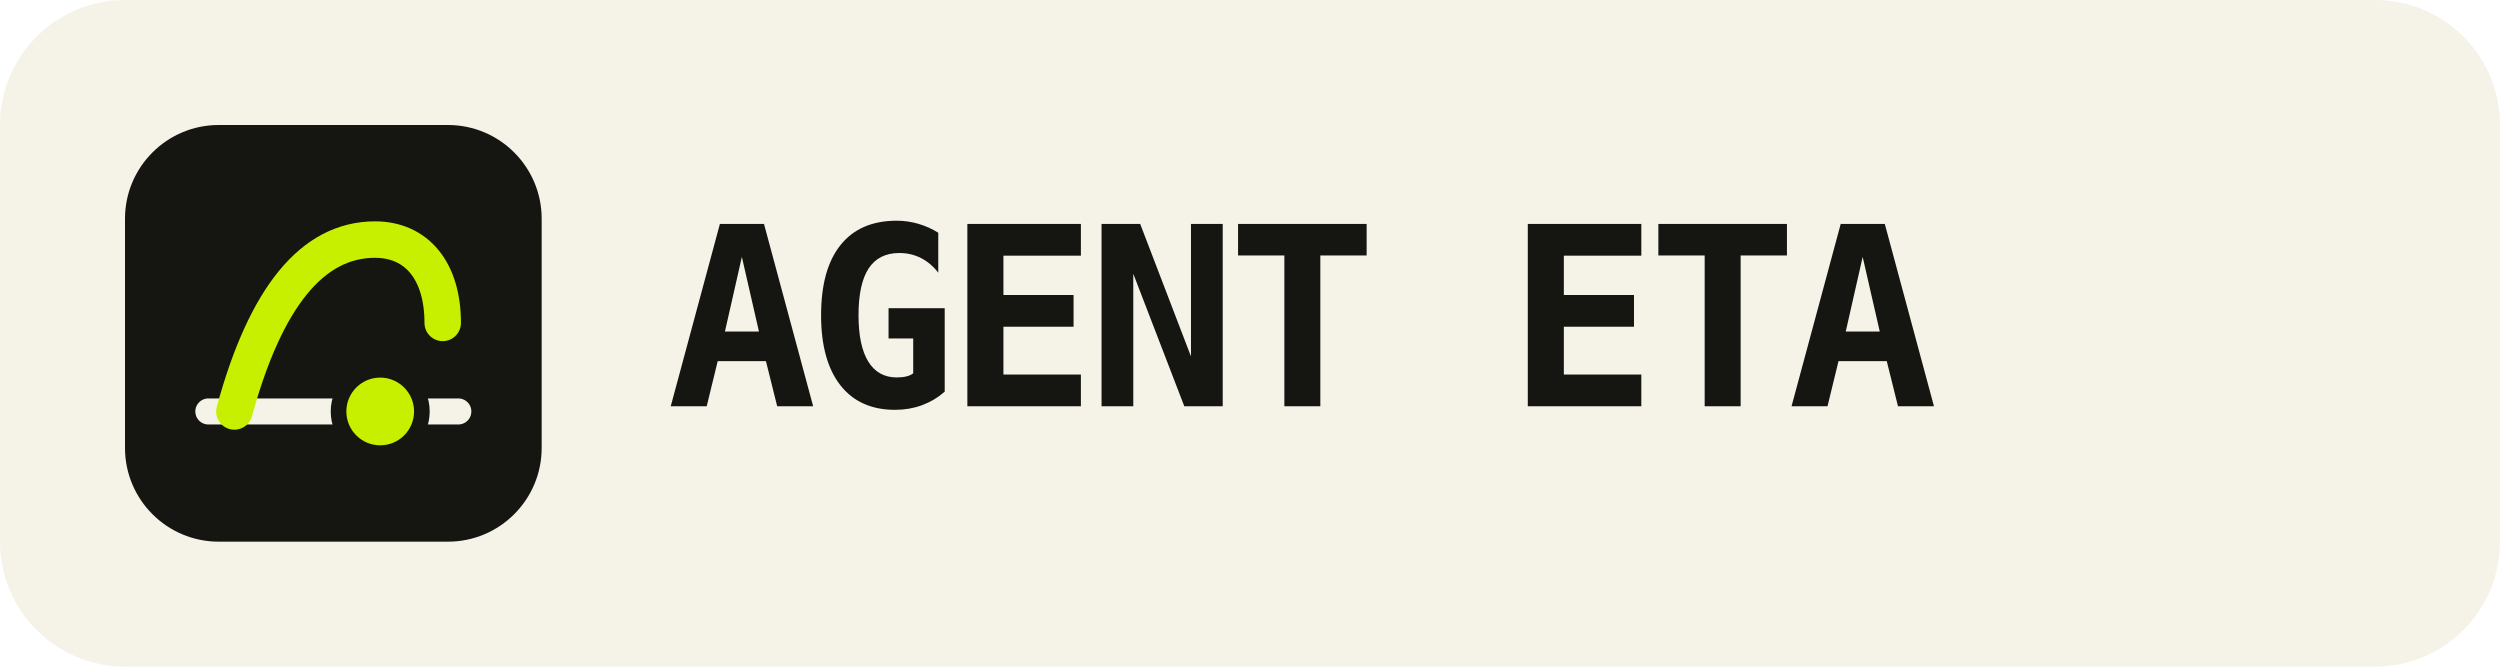
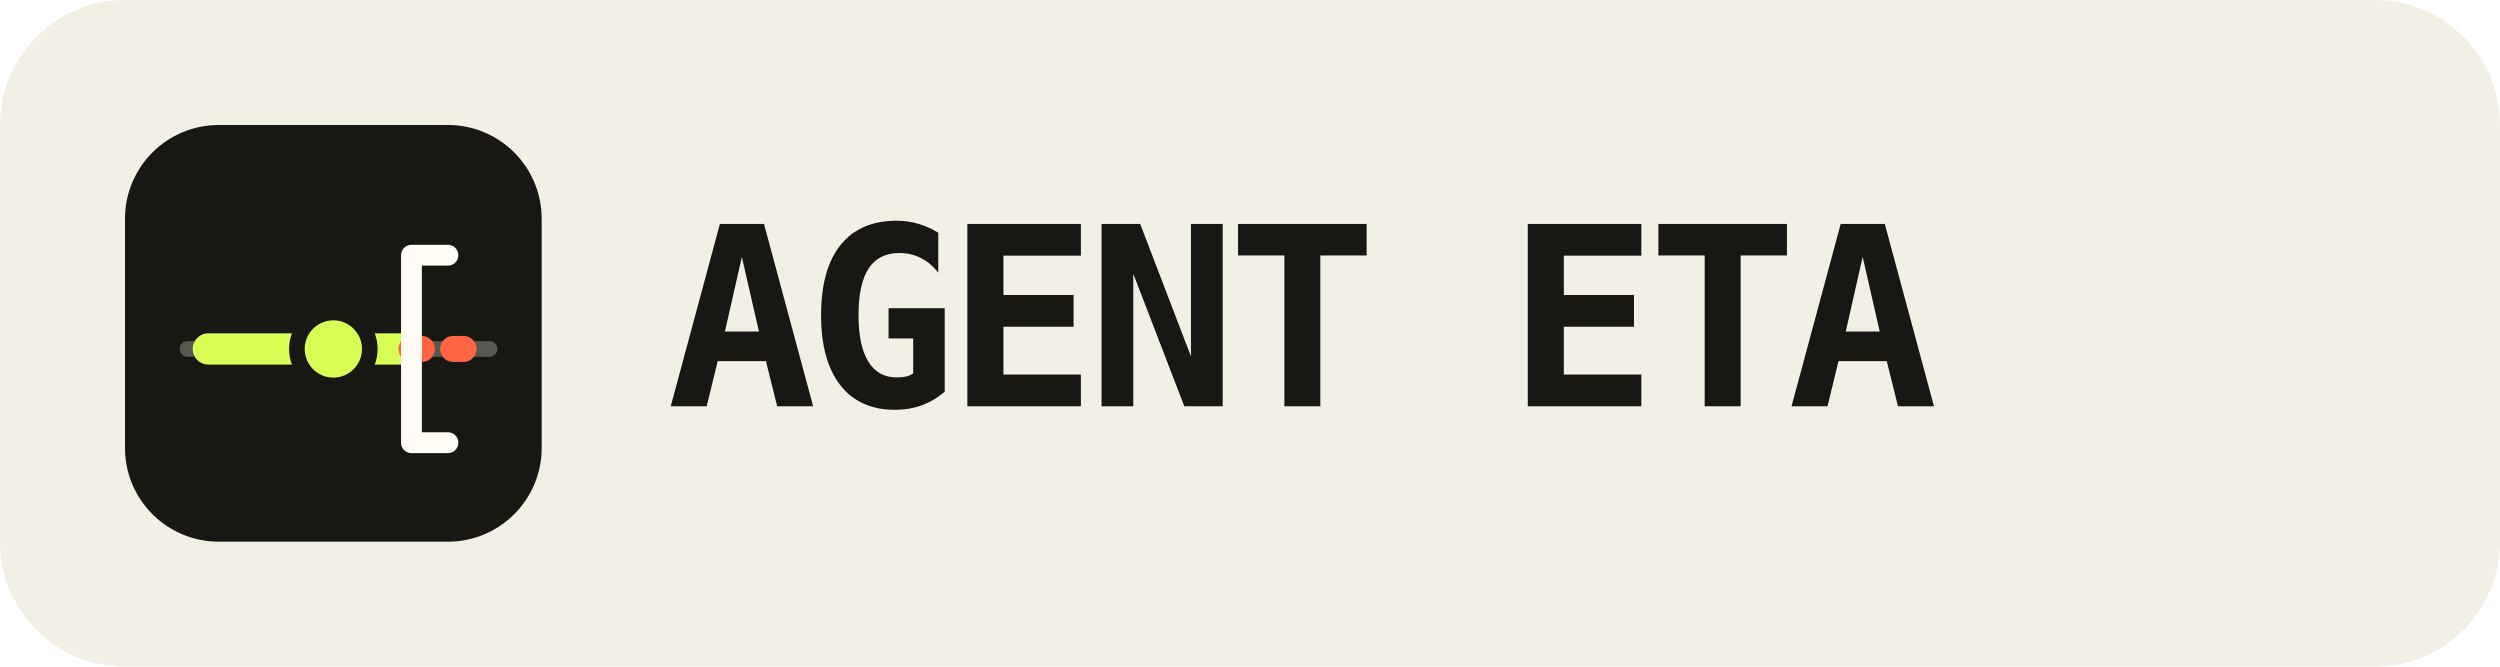
<svg xmlns="http://www.w3.org/2000/svg" viewBox="0 0 480 128" role="img" aria-labelledby="title">
-   <rect width="480" height="128" rx="24" fill="#F5F2E8" />
+   <rect width="480" height="128" rx="24" fill="#F2EFE4" />
  <g transform="translate(24 24)">
-     <rect width="80" height="80" rx="18" fill="#151611" />
-     <path d="M16 55h48" stroke="#F5F2E8" stroke-width="5" stroke-linecap="round" />
-     <path d="M21 55c6-22 15-33 27-33 8 0 13 6 13 16" fill="none" stroke="#C7F000" stroke-width="7" stroke-linecap="round" />
-     <circle cx="49" cy="55" r="8" fill="#C7F000" stroke="#151611" stroke-width="3" />
+     <rect width="80" height="80" rx="18" fill="#171714" />
+     <path d="M12 43h58" fill="none" stroke="#FFFDF5" stroke-opacity=".28" stroke-width="3" stroke-linecap="round" />
+     <path d="M16 43h39" fill="none" stroke="#D9FF57" stroke-width="6" stroke-linecap="round" />
+     <path d="M55 43h15" fill="none" stroke="#FF6542" stroke-width="5" stroke-linecap="round" stroke-dasharray="2 6" />
+     <circle cx="40" cy="43" r="7" fill="#D9FF57" stroke="#171714" stroke-width="3" />
+     <path d="M55 25v36m0-36h7m-7 36h7" fill="none" stroke="#FFFDF5" stroke-width="4" stroke-linecap="round" stroke-linejoin="round" />
  </g>
-   <text x="128" y="78" fill="#151611" font-family="ui-monospace, SFMono-Regular, Menlo, monospace" font-size="48" font-weight="700" letter-spacing="-2">AGENT ETA</text>
+   <text x="128" y="78" fill="#171714" font-family="ui-monospace, SFMono-Regular, Menlo, monospace" font-size="48" font-weight="700" letter-spacing="-2">AGENT ETA</text>
</svg>
